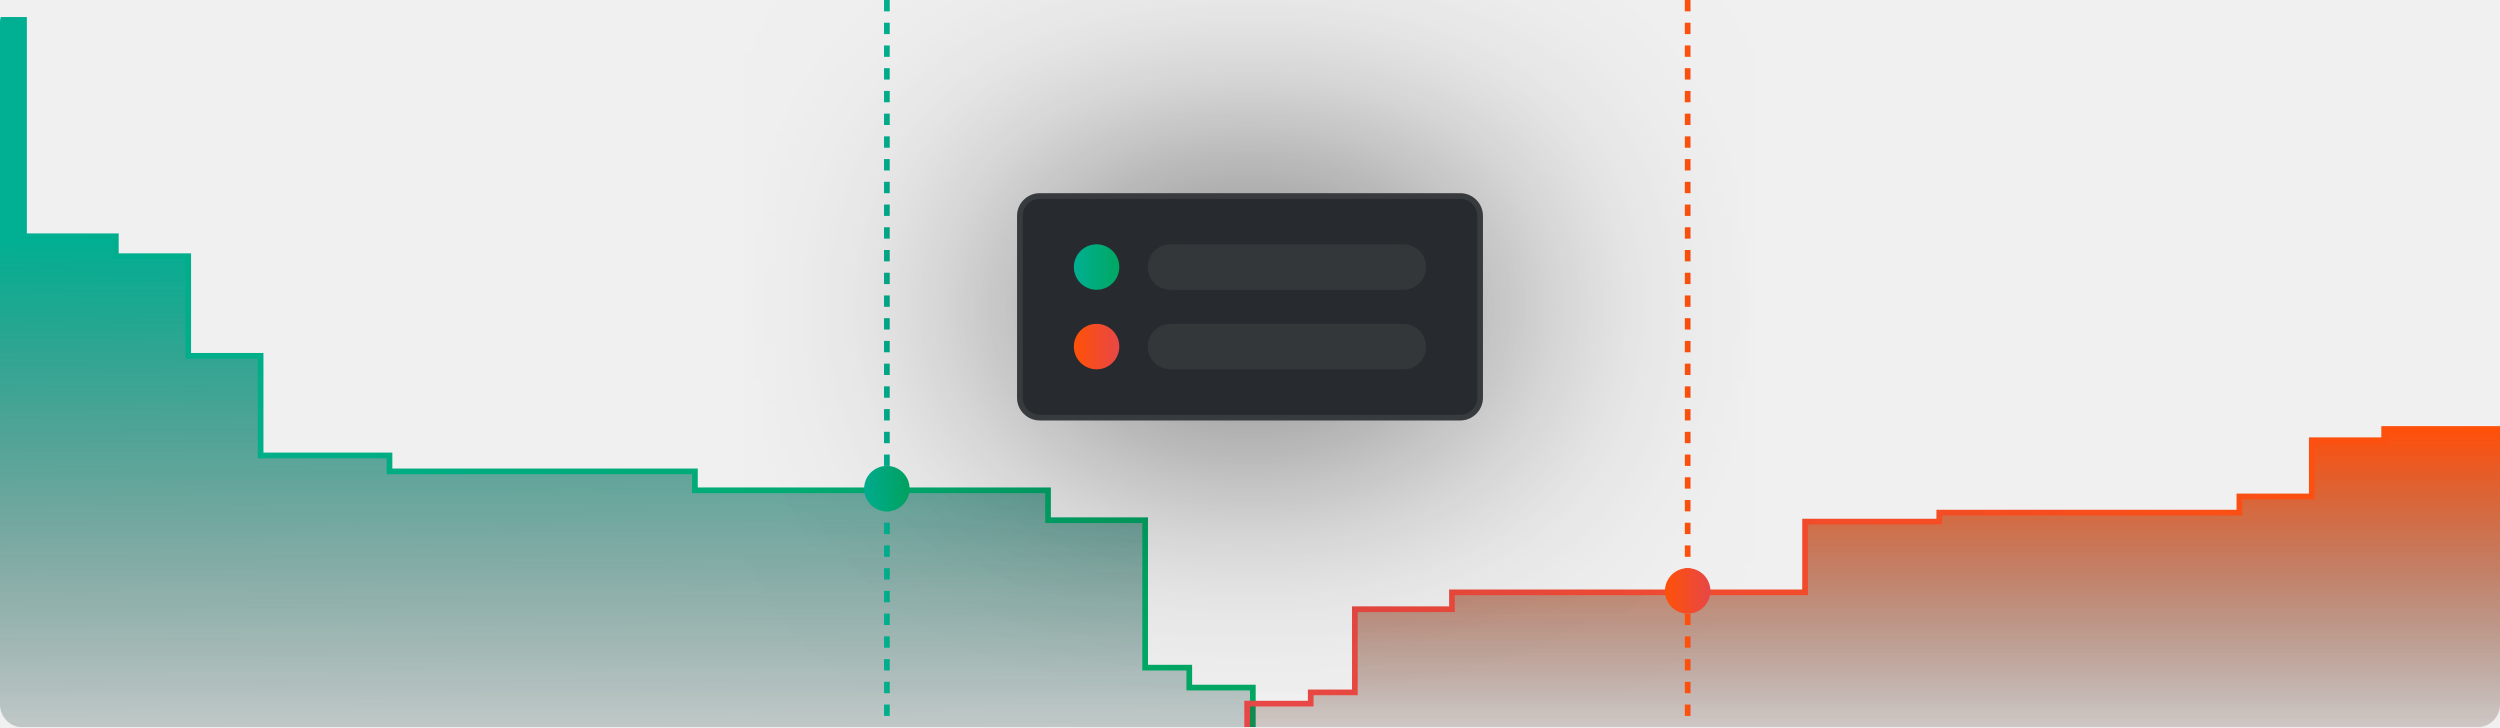
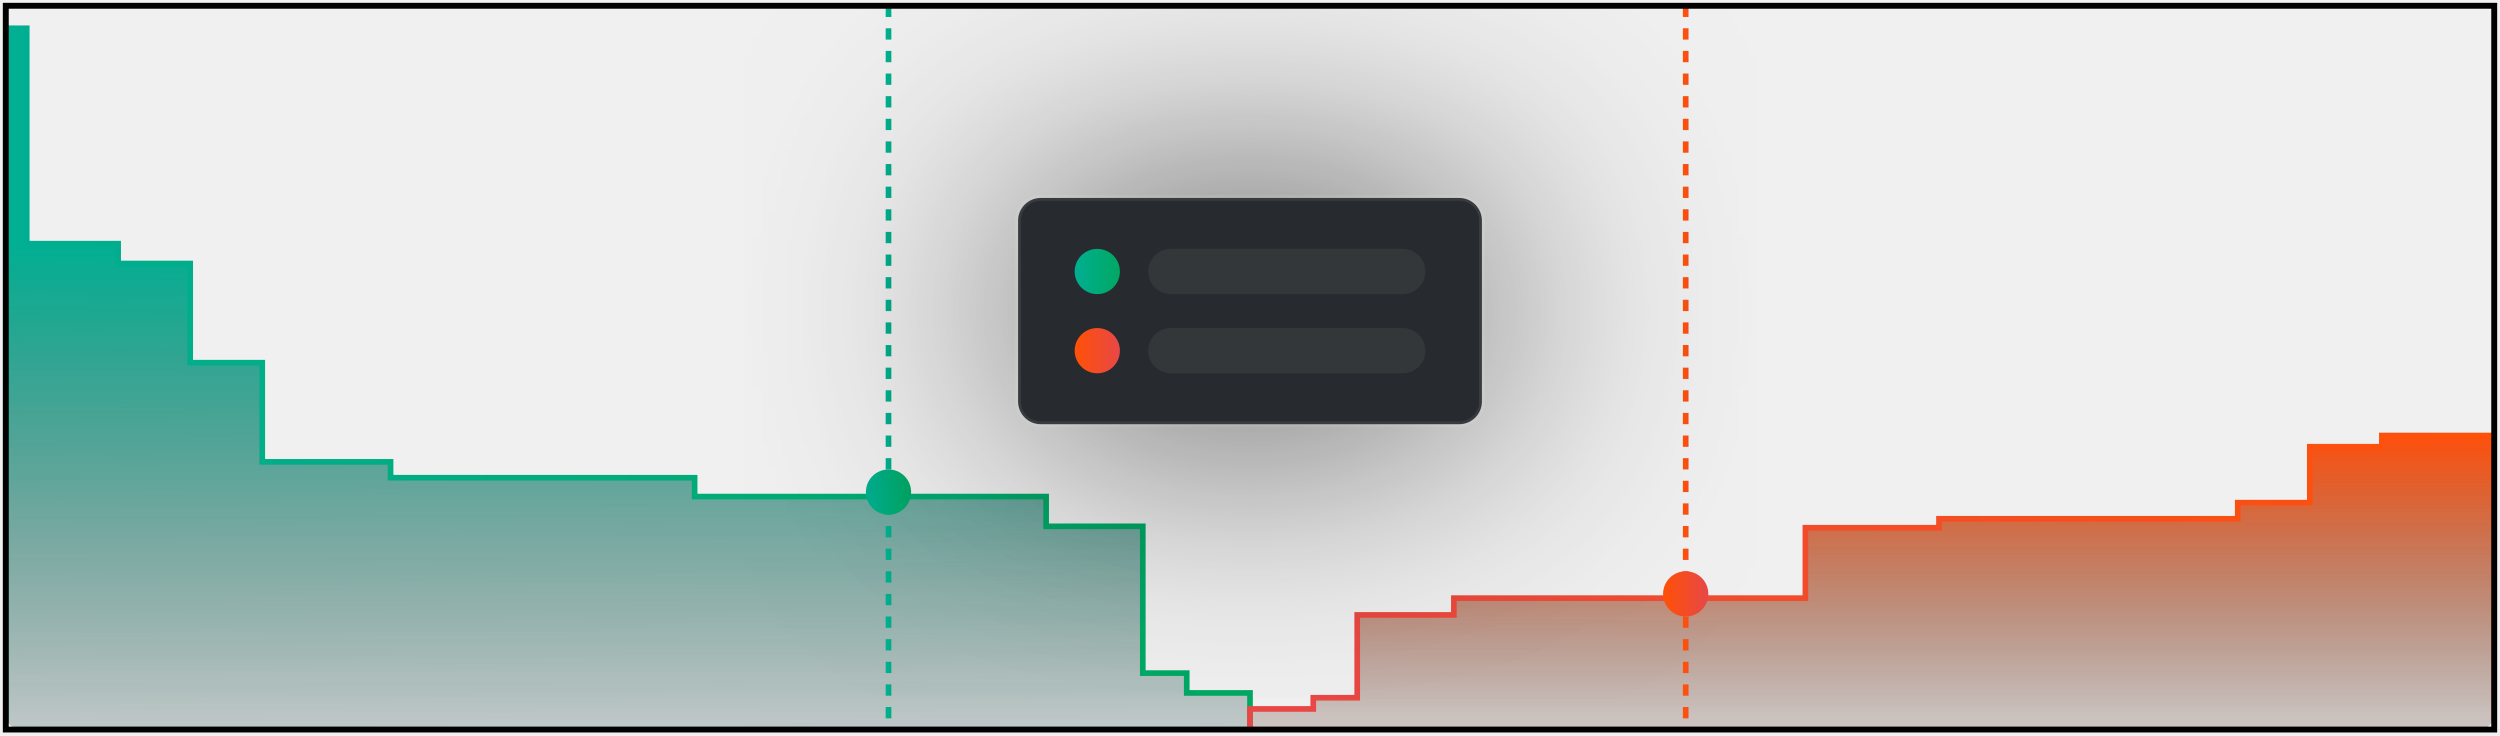
- <svg xmlns="http://www.w3.org/2000/svg" width="440" height="128" viewBox="0 0 440 128" fill="none">
+ <svg xmlns="http://www.w3.org/2000/svg" width="442" height="130" viewBox="0 0 442 130" fill="none">
  <g clip-path="url(#clip0_1_2)">
-     <mask id="mask0_1_2" style="mask-type:alpha" maskUnits="userSpaceOnUse" x="0" y="0" width="440" height="128">
-       <rect width="440" height="128" rx="4" fill="#C4C4C4" />
+     <mask id="mask0_1_2" style="mask-type:alpha" maskUnits="userSpaceOnUse" x="0" y="0" width="442" height="130">
+       <rect x="1" y="1" width="440" height="128" rx="4" fill="#C4C4C4" stroke="black" />
    </mask>
    <g mask="url(#mask0_1_2)">
-       <path d="M0 3.5H-0.5V4V128V128.5H0H220H220.5V128V121.512V121.012H220H209.314V118.005V117.505H208.814H201.545V92.055V91.555H201.045H184.455V86.794V86.294H183.955H122.308V83.463V82.963H121.808H68.551V80.657V80.157H68.051H45.867V63.123V62.623H45.367H33.127V45.589V45.089H32.627H20.387V42.082V41.582H19.887H4.229V4V3.5H3.729H0Z" fill="url(#paint0_linear_1_2)" stroke="url(#paint1_linear_1_2)" />
-       <path d="M220 128.5H219.5V128V124.339V123.839H220H230.686V122.361V121.861H231.186H238.455V107.719V107.219H238.955H255.545V104.751V104.251H256.045H317.692V92.302V91.802H318.192H341.312V90.719V90.219H341.812H394.133V87.872V87.372H394.633H406.873V77.979V77.479H407.373H419.613V76V75.5L420.113 75.5L440 75.5L440.5 75.5V76V128V128.5H440H220Z" fill="url(#paint2_linear_1_2)" stroke="url(#paint3_linear_1_2)" />
-       <path d="M297.031 0V128" stroke="url(#paint4_linear_1_2)" stroke-dasharray="2 2" />
-       <rect x="293.031" y="100" width="8" height="8" rx="4" fill="url(#paint5_linear_1_2)" />
-       <path d="M156.088 0V128" stroke="url(#paint6_linear_1_2)" stroke-dasharray="2 2" />
-       <rect x="152.088" y="82" width="8" height="8" rx="4" fill="url(#paint7_linear_1_2)" />
+       <path d="M1 5H4.729V43.082H20.887V46.589H33.627V64.123H46.367V81.657H69.051V84.463H122.808V87.794H184.955V93.055H202.045V119.005H209.814V122.512H221V129H1V5Z" fill="url(#green)" stroke="url(#paint1_linear_1_2)" />
+       <path d="M441 129H221V125.339H232.186V123.361H239.955V108.719H257.045V105.751H319.192V93.302H342.812V91.719H395.633V88.872H408.373V78.979H421.113V77L441 77V129Z" fill="url(#red)" stroke="url(#paint3_linear_1_2)" />
+       <path d="M298.031 1V129" stroke="url(#paint4_linear_1_2)" stroke-dasharray="2 2" />
+       <rect x="294.031" y="101" width="8" height="8" rx="4" fill="url(#paint5_linear_1_2)" />
+       <path d="M157.088 1V129" stroke="url(#paint6_linear_1_2)" stroke-dasharray="2 2" />
+       <rect x="153.088" y="83" width="8" height="8" rx="4" fill="url(#paint7_linear_1_2)" />
      <g filter="url(#filter0_d_1_2)">
-         <rect x="179" y="34" width="82" height="40" rx="4" fill="#272A2E" />
-         <rect x="179.5" y="34.5" width="81" height="39" rx="3.5" stroke="white" stroke-opacity="0.08" />
+         <rect x="180" y="35" width="82" height="40" rx="4" fill="#272A2E" />
+         <rect x="180" y="35" width="82" height="40" rx="4" stroke="white" stroke-opacity="0.08" />
      </g>
-       <rect x="202" y="43" width="49" height="8" rx="4" fill="white" fill-opacity="0.06" />
-       <rect x="202" y="57" width="49" height="8" rx="4" fill="white" fill-opacity="0.06" />
-       <rect x="189" y="43" width="8" height="8" rx="4" fill="url(#paint8_linear_1_2)" />
-       <rect x="189" y="57" width="8" height="8" rx="4" fill="url(#paint9_linear_1_2)" />
+       <rect x="203" y="44" width="49" height="8" rx="4" fill="white" fill-opacity="0.06" />
+       <rect x="203" y="58" width="49" height="8" rx="4" fill="white" fill-opacity="0.06" />
+       <rect x="190" y="44" width="8" height="8" rx="4" fill="url(#paint8_linear_1_2)" />
+       <rect x="190" y="58" width="8" height="8" rx="4" fill="url(#paint9_linear_1_2)" />
    </g>
+     <rect x="1" y="1" width="440" height="128" stroke="black" />
  </g>
+   <rect x="1" y="1" width="440" height="128" stroke="black" />
  <defs>
-     <filter id="filter0_d_1_2" x="131" y="-14" width="178" height="136" filterUnits="userSpaceOnUse" color-interpolation-filters="sRGB">
+     <filter id="filter0_d_1_2" x="131.5" y="-13.5" width="179" height="137" filterUnits="userSpaceOnUse" color-interpolation-filters="sRGB">
      <feFlood flood-opacity="0" result="BackgroundImageFix" />
      <feColorMatrix in="SourceAlpha" type="matrix" values="0 0 0 0 0 0 0 0 0 0 0 0 0 0 0 0 0 0 127 0" result="hardAlpha" />
      <feOffset />
      <feGaussianBlur stdDeviation="24" />
      <feColorMatrix type="matrix" values="0 0 0 0 0 0 0 0 0 0 0 0 0 0 0 0 0 0 0.64 0" />
      <feBlend mode="normal" in2="BackgroundImageFix" result="effect1_dropShadow_1_2" />
      <feBlend mode="normal" in="SourceGraphic" in2="effect1_dropShadow_1_2" result="shape" />
    </filter>
-     <linearGradient id="paint0_linear_1_2" x1="110.389" y1="-4.51209e-07" x2="110.76" y2="152.499" gradientUnits="userSpaceOnUse">
+     <linearGradient id="green" x1="111.389" y1="1" x2="111.76" y2="153.499" gradientUnits="userSpaceOnUse">
      <stop offset="0.276" stop-color="#01AF92" />
      <stop offset="1" stop-color="#1A1D1F" stop-opacity="0" />
    </linearGradient>
-     <linearGradient id="paint1_linear_1_2" x1="220" y1="67.676" x2="2.74839e-06" y2="67.676" gradientUnits="userSpaceOnUse">
+     <linearGradient id="paint1_linear_1_2" x1="221" y1="68.676" x2="1" y2="68.676" gradientUnits="userSpaceOnUse">
      <stop stop-color="#00A862" />
      <stop offset="1" stop-color="#00AF92" />
    </linearGradient>
-     <linearGradient id="paint2_linear_1_2" x1="330" y1="42.27" x2="330" y2="141" gradientUnits="userSpaceOnUse">
+     <linearGradient id="red" x1="331" y1="43.27" x2="331" y2="142" gradientUnits="userSpaceOnUse">
      <stop offset="0.343" stop-color="#FE500D" />
      <stop offset="1" stop-color="#1A1D1F" stop-opacity="0" />
    </linearGradient>
-     <linearGradient id="paint3_linear_1_2" x1="220" y1="102.703" x2="440" y2="102.703" gradientUnits="userSpaceOnUse">
+     <linearGradient id="paint3_linear_1_2" x1="221" y1="103.703" x2="441" y2="103.703" gradientUnits="userSpaceOnUse">
      <stop stop-color="#E84747" />
      <stop offset="1" stop-color="#FF5107" />
    </linearGradient>
-     <linearGradient id="paint4_linear_1_2" x1="298.031" y1="65.73" x2="297.031" y2="65.73" gradientUnits="userSpaceOnUse">
+     <linearGradient id="paint4_linear_1_2" x1="299.031" y1="66.73" x2="298.031" y2="66.73" gradientUnits="userSpaceOnUse">
      <stop stop-color="#E84747" />
      <stop offset="1" stop-color="#FF5107" />
    </linearGradient>
-     <linearGradient id="paint5_linear_1_2" x1="301.031" y1="104.108" x2="293.031" y2="104.108" gradientUnits="userSpaceOnUse">
+     <linearGradient id="paint5_linear_1_2" x1="302.031" y1="105.108" x2="294.031" y2="105.108" gradientUnits="userSpaceOnUse">
      <stop stop-color="#E84747" />
      <stop offset="1" stop-color="#FF5107" />
    </linearGradient>
-     <linearGradient id="paint6_linear_1_2" x1="157.088" y1="65.73" x2="156.088" y2="65.73" gradientUnits="userSpaceOnUse">
+     <linearGradient id="paint6_linear_1_2" x1="158.088" y1="66.73" x2="157.088" y2="66.73" gradientUnits="userSpaceOnUse">
      <stop stop-color="#00A862" />
      <stop offset="1" stop-color="#00AF92" />
    </linearGradient>
-     <linearGradient id="paint7_linear_1_2" x1="160.088" y1="86.108" x2="152.088" y2="86.108" gradientUnits="userSpaceOnUse">
+     <linearGradient id="paint7_linear_1_2" x1="161.088" y1="87.108" x2="153.088" y2="87.108" gradientUnits="userSpaceOnUse">
      <stop stop-color="#00A862" />
      <stop offset="1" stop-color="#00AF92" />
    </linearGradient>
-     <linearGradient id="paint8_linear_1_2" x1="197" y1="47.108" x2="189" y2="47.108" gradientUnits="userSpaceOnUse">
+     <linearGradient id="paint8_linear_1_2" x1="198" y1="48.108" x2="190" y2="48.108" gradientUnits="userSpaceOnUse">
      <stop stop-color="#00A862" />
      <stop offset="1" stop-color="#00AF92" />
    </linearGradient>
-     <linearGradient id="paint9_linear_1_2" x1="197" y1="61.108" x2="189" y2="61.108" gradientUnits="userSpaceOnUse">
+     <linearGradient id="paint9_linear_1_2" x1="198" y1="62.108" x2="190" y2="62.108" gradientUnits="userSpaceOnUse">
      <stop stop-color="#E84747" />
      <stop offset="1" stop-color="#FF5107" />
    </linearGradient>
    <clipPath id="clip0_1_2">
-       <rect width="440" height="128" fill="white" />
+       <rect x="1" y="1" width="440" height="128" fill="white" />
    </clipPath>
  </defs>
</svg>
